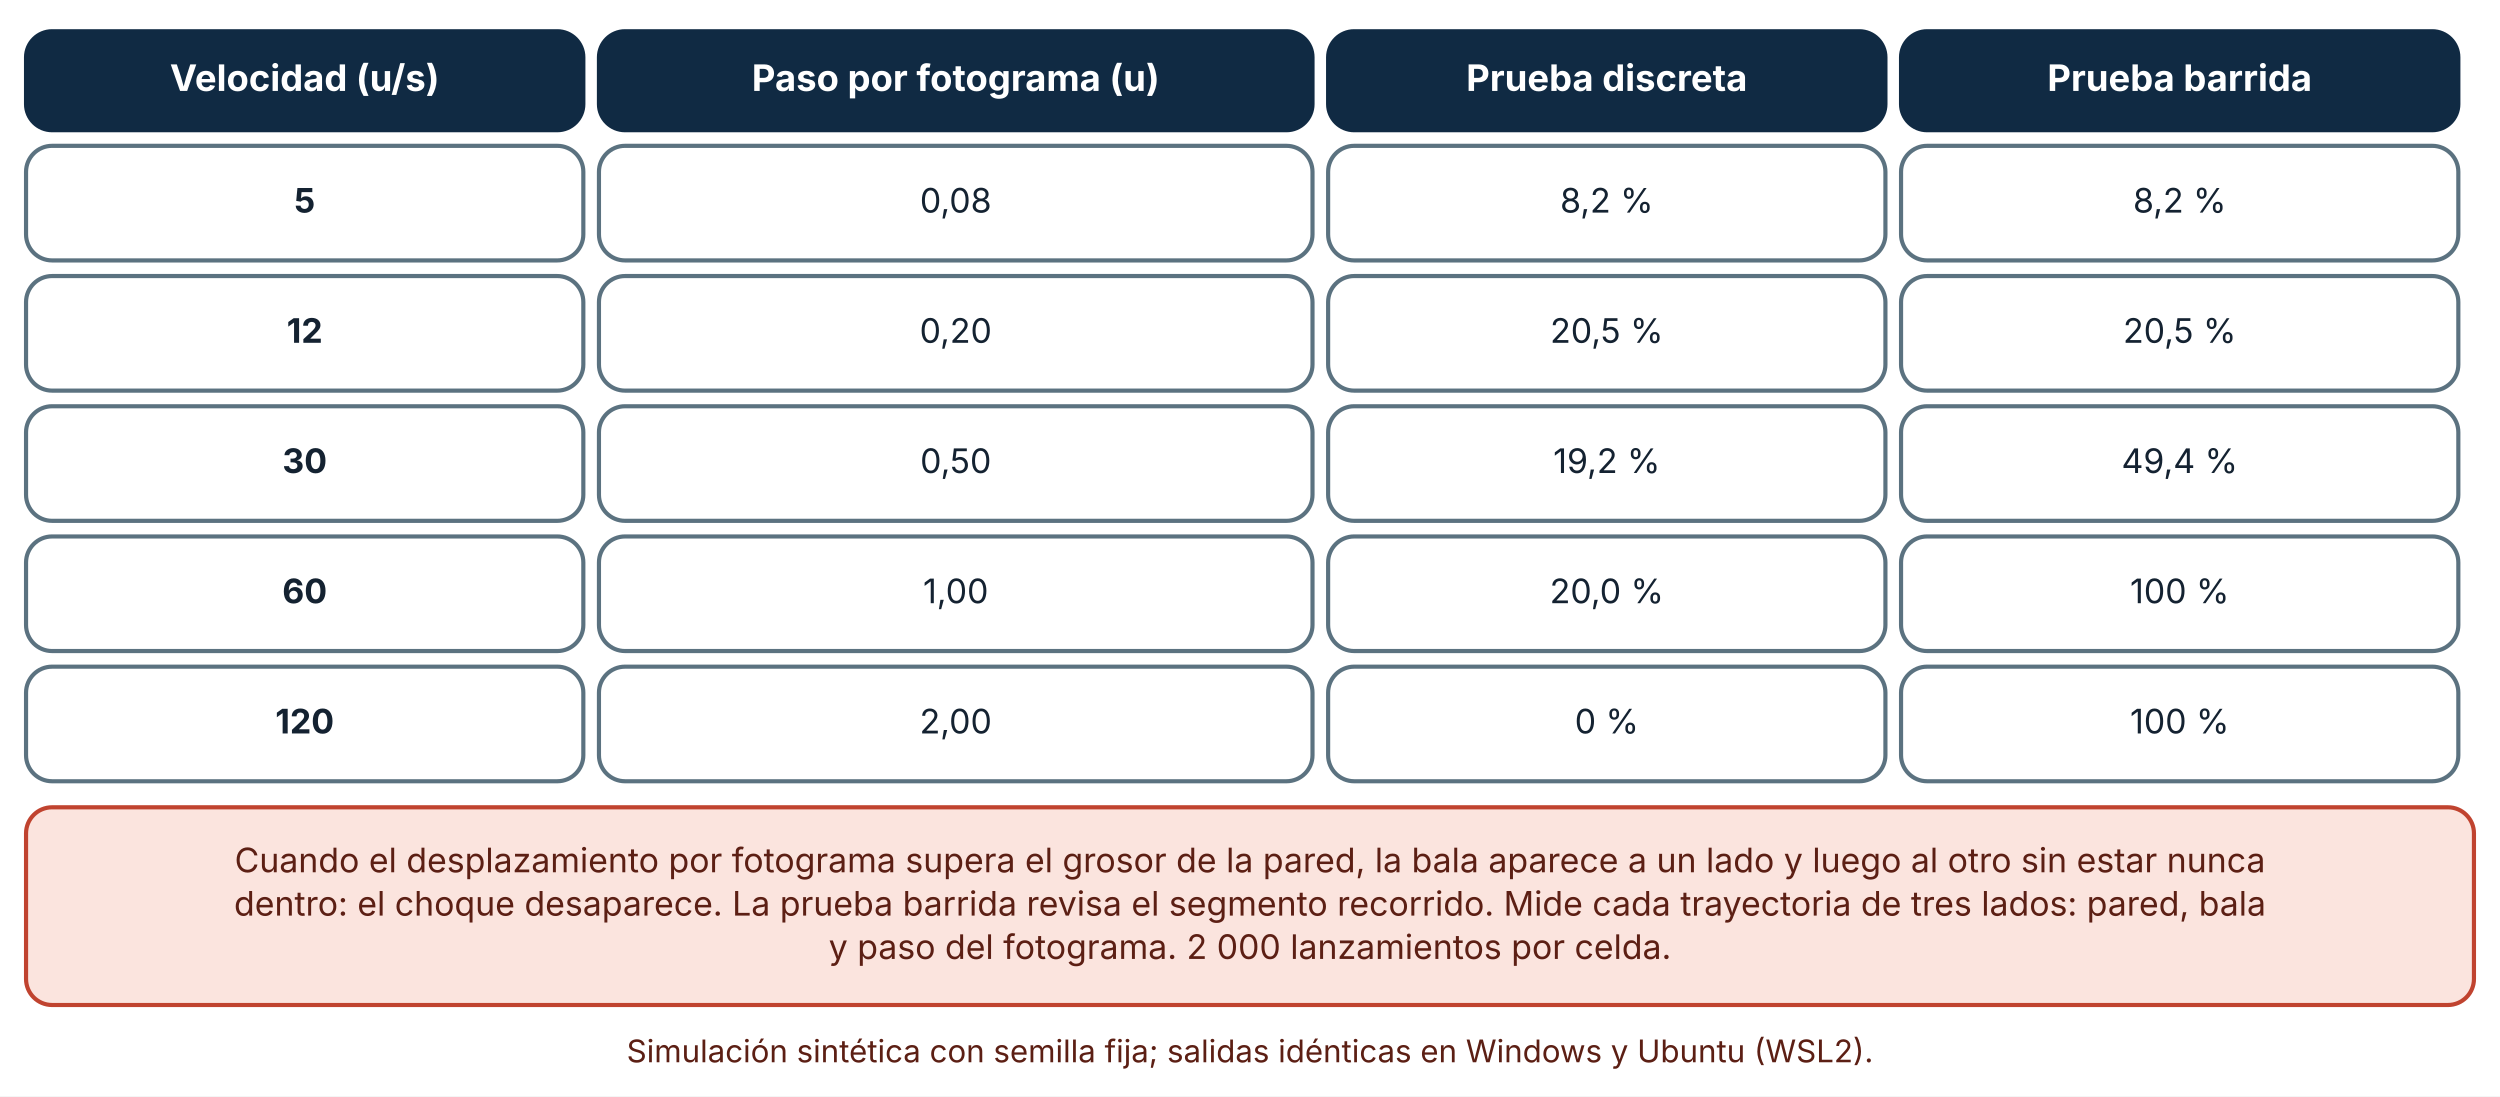
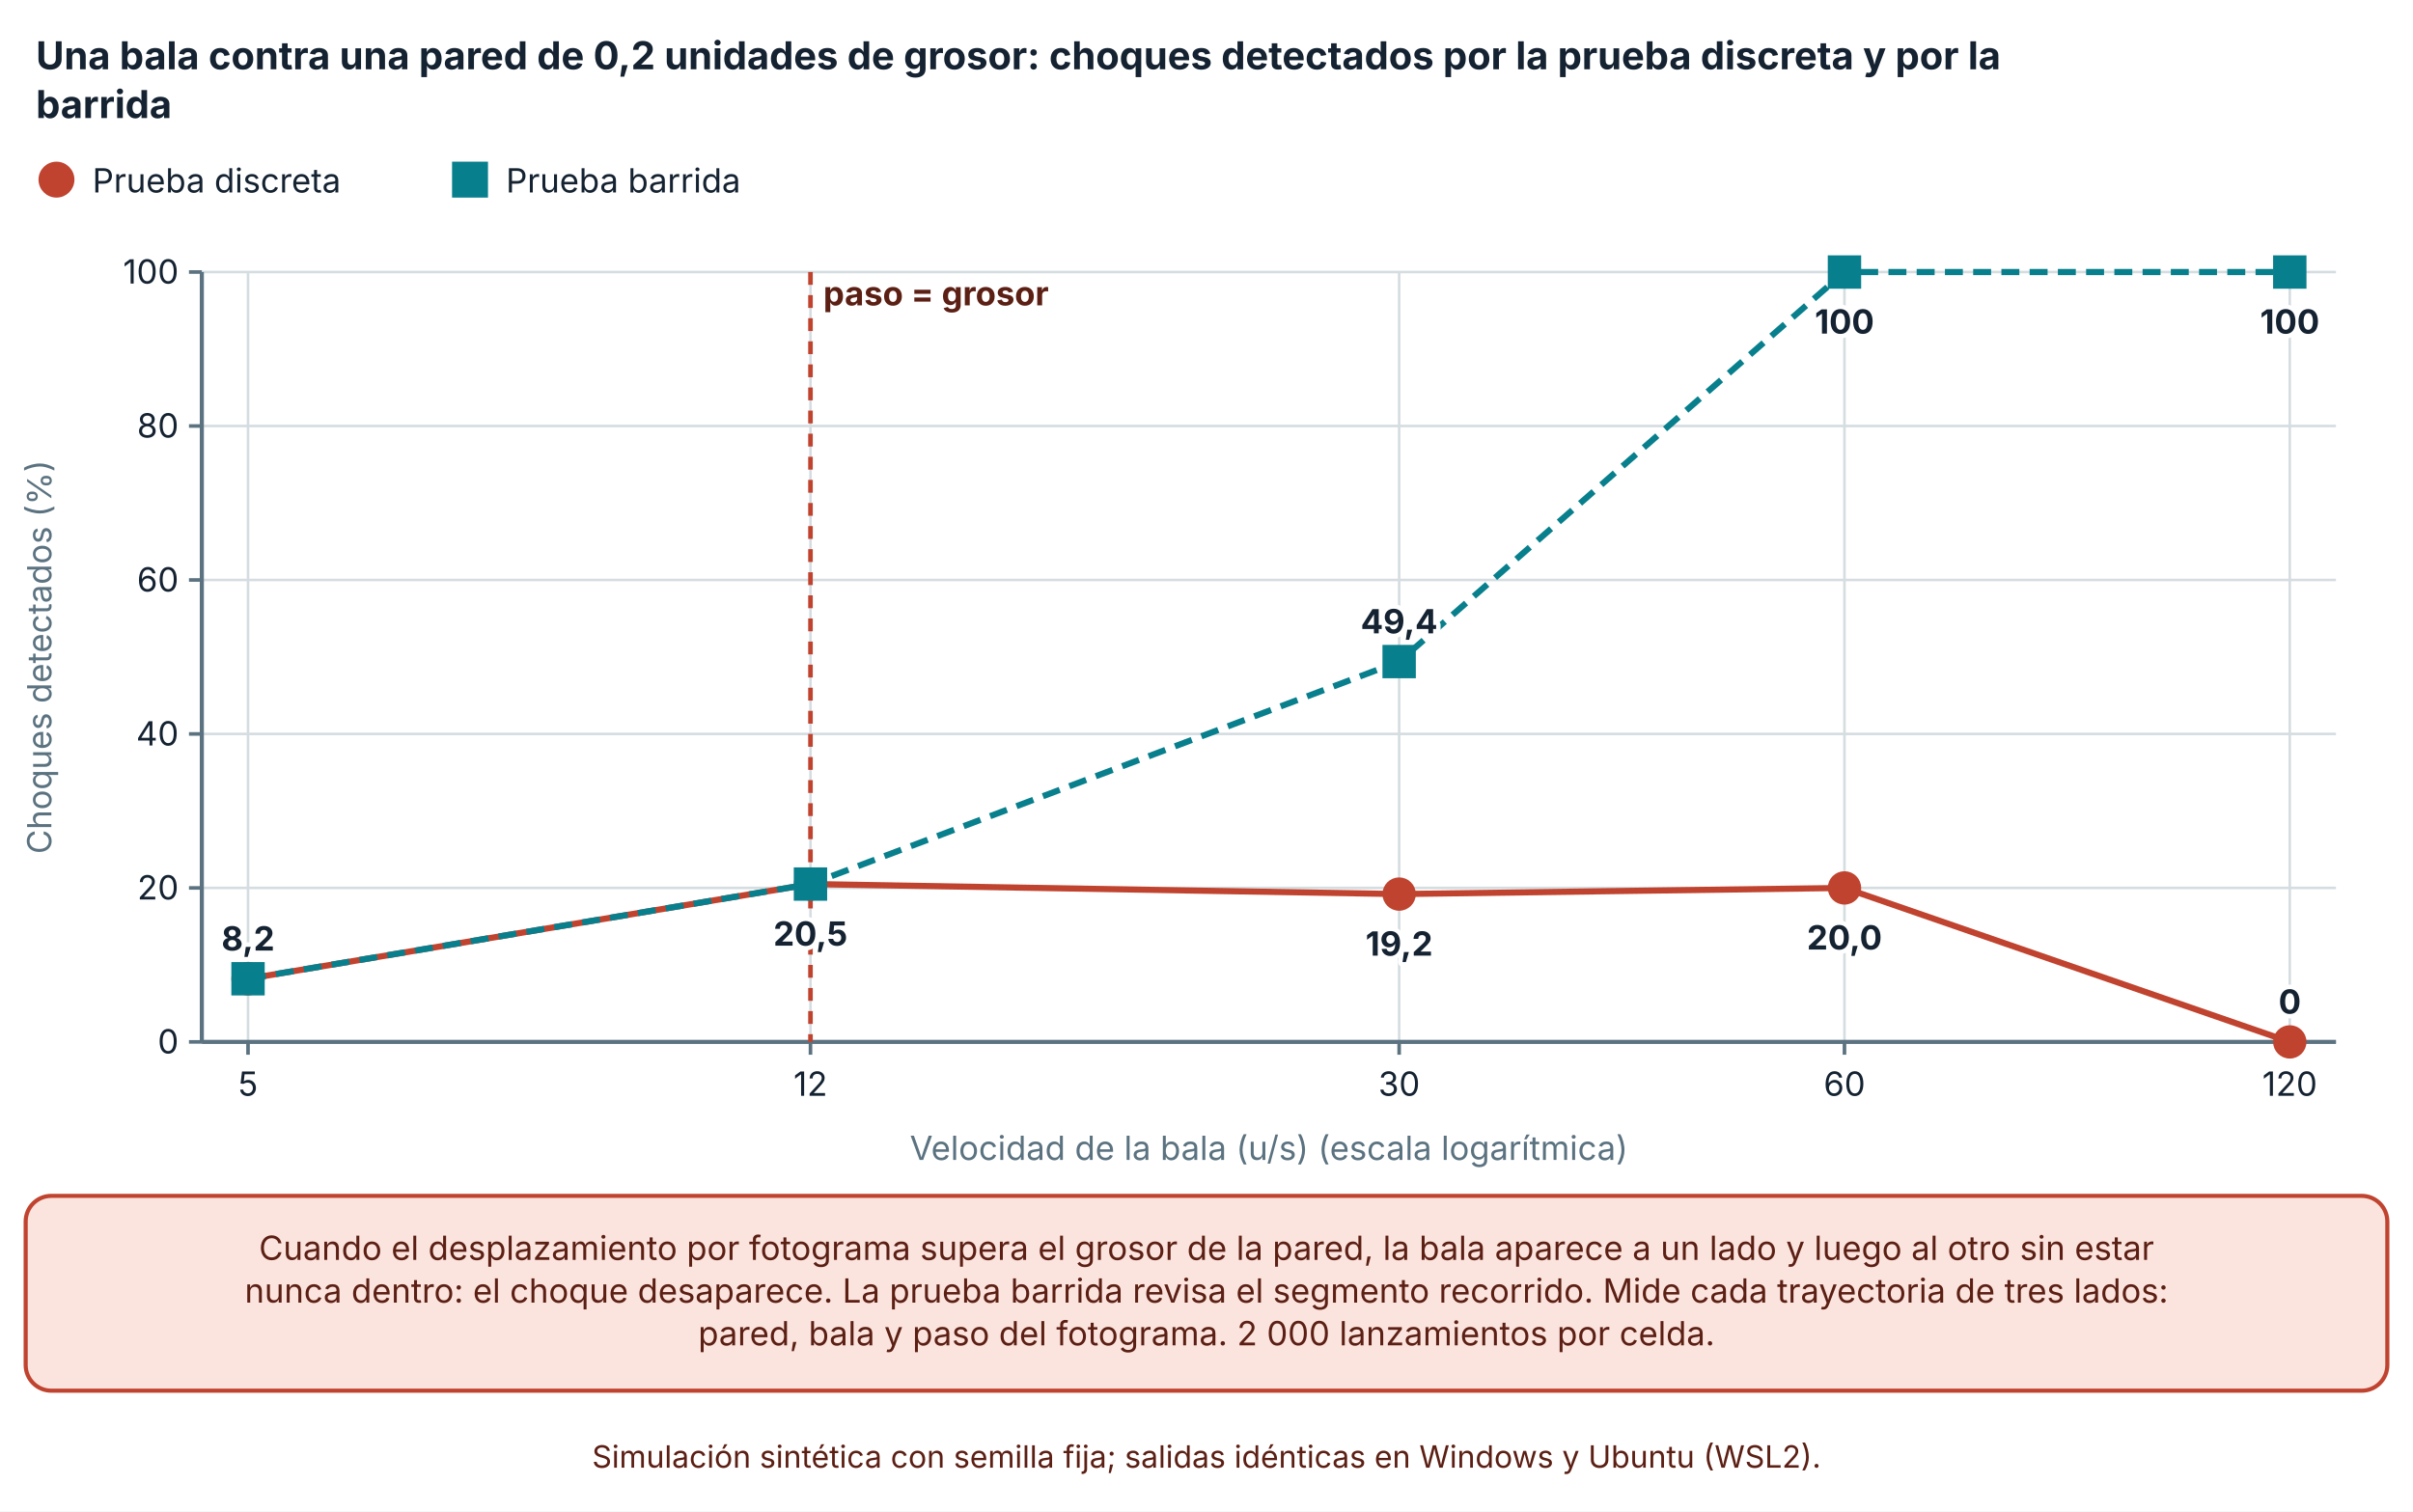
- <svg xmlns="http://www.w3.org/2000/svg" viewBox="0 0 960 421" width="960" height="421" role="img" aria-labelledby="t d" font-family="Inter, 'Segoe UI', system-ui, -apple-system, sans-serif">
+ <svg xmlns="http://www.w3.org/2000/svg" viewBox="0 0 940 589" width="940" height="589" role="img" aria-labelledby="t d" font-family="Inter, 'Segoe UI', system-ui, -apple-system, sans-serif">
  <defs>
    <marker id="arrow" viewBox="0 0 10 10" refX="9" refY="5" markerWidth="8" markerHeight="8" orient="auto-start-reverse">
      <path d="M0,0 L10,5 L0,10 z" fill="#32505f" />
    </marker>
    <marker id="arrow-coral" viewBox="0 0 10 10" refX="9" refY="5" markerWidth="8" markerHeight="8" orient="auto-start-reverse">
      <path d="M0,0 L10,5 L0,10 z" fill="#c0432f" />
    </marker>
  </defs>
-   <rect width="960" height="421" fill="#ffffff" />
-   <rect x="10" y="12" width="214" height="38" rx="10" fill="#102a43" stroke="#102a43" stroke-width="1.6" />
-   <text x="117" y="34.92" font-size="14" text-anchor="middle" font-weight="700" fill="#ffffff">
-     <tspan x="117" dy="0">Velocidad (u/s)</tspan>
+   <rect width="940" height="589" fill="#ffffff" />
+   <text x="14" y="27" font-size="15" text-anchor="start" font-weight="700" fill="#142231">
+     <tspan x="14" dy="0">Una bala contra una pared de 0,2 unidades de grosor: choques detectados por la prueba discreta y por la</tspan>
  </text>
-   <rect x="230" y="12" width="274" height="38" rx="10" fill="#102a43" stroke="#102a43" stroke-width="1.6" />
-   <text x="367" y="34.92" font-size="14" text-anchor="middle" font-weight="700" fill="#ffffff">
-     <tspan x="367" dy="0">Paso por fotograma (u)</tspan>
+   <text x="14" y="46" font-size="15" text-anchor="start" font-weight="700" fill="#142231">
+     <tspan x="14" dy="0">barrida</tspan>
  </text>
-   <rect x="510" y="12" width="214" height="38" rx="10" fill="#102a43" stroke="#102a43" stroke-width="1.6" />
-   <text x="617" y="34.92" font-size="14" text-anchor="middle" font-weight="700" fill="#ffffff">
-     <tspan x="617" dy="0">Prueba discreta</tspan>
+   <circle cx="22" cy="70" r="6" fill="#c0432f" stroke="#c0432f" stroke-width="2" />
+   <text x="36" y="75" font-size="13" text-anchor="start" font-weight="400" fill="#142231">
+     <tspan x="36" dy="0">Prueba discreta</tspan>
  </text>
-   <rect x="730" y="12" width="214" height="38" rx="10" fill="#102a43" stroke="#102a43" stroke-width="1.6" />
-   <text x="837" y="34.92" font-size="14" text-anchor="middle" font-weight="700" fill="#ffffff">
-     <tspan x="837" dy="0">Prueba barrida</tspan>
+   <rect x="177.1" y="64" width="12" height="12" fill="#087f8c" stroke="#087f8c" stroke-width="2" />
+   <text x="197.1" y="75" font-size="13" text-anchor="start" font-weight="400" fill="#142231">
+     <tspan x="197.1" dy="0">Prueba barrida</tspan>
  </text>
-   <rect x="10" y="56" width="214" height="44" rx="10" fill="#ffffff" stroke="#5b7280" stroke-width="1.6" />
-   <text x="117" y="81.64" font-size="13" text-anchor="middle" font-weight="700" fill="#142231">
-     <tspan x="117" dy="0">5</tspan>
+   <line x1="78.62" y1="406" x2="910" y2="406" stroke="#d5dde1" stroke-width="1" />
+   <line x1="73.62" y1="406" x2="78.62" y2="406" stroke="#5b7280" stroke-width="1.4" />
+   <text x="69.62" y="410.5" font-size="13" text-anchor="end" font-weight="400" fill="#142231">
+     <tspan x="69.62" dy="0">0</tspan>
  </text>
-   <rect x="230" y="56" width="274" height="44" rx="10" fill="#ffffff" stroke="#5b7280" stroke-width="1.6" />
-   <text x="367" y="81.64" font-size="13" text-anchor="middle" font-weight="400" fill="#142231">
-     <tspan x="367" dy="0">0,08</tspan>
+   <line x1="78.62" y1="346" x2="910" y2="346" stroke="#d5dde1" stroke-width="1" />
+   <line x1="73.62" y1="346" x2="78.62" y2="346" stroke="#5b7280" stroke-width="1.4" />
+   <text x="69.62" y="350.5" font-size="13" text-anchor="end" font-weight="400" fill="#142231">
+     <tspan x="69.62" dy="0">20</tspan>
  </text>
-   <rect x="510" y="56" width="214" height="44" rx="10" fill="#ffffff" stroke="#5b7280" stroke-width="1.6" />
-   <text x="617" y="81.64" font-size="13" text-anchor="middle" font-weight="400" fill="#142231">
-     <tspan x="617" dy="0">8,2 %</tspan>
+   <line x1="78.62" y1="286" x2="910" y2="286" stroke="#d5dde1" stroke-width="1" />
+   <line x1="73.62" y1="286" x2="78.62" y2="286" stroke="#5b7280" stroke-width="1.4" />
+   <text x="69.62" y="290.5" font-size="13" text-anchor="end" font-weight="400" fill="#142231">
+     <tspan x="69.62" dy="0">40</tspan>
  </text>
-   <rect x="730" y="56" width="214" height="44" rx="10" fill="#ffffff" stroke="#5b7280" stroke-width="1.6" />
-   <text x="837" y="81.64" font-size="13" text-anchor="middle" font-weight="400" fill="#142231">
-     <tspan x="837" dy="0">8,2 %</tspan>
+   <line x1="78.62" y1="226" x2="910" y2="226" stroke="#d5dde1" stroke-width="1" />
+   <line x1="73.62" y1="226" x2="78.62" y2="226" stroke="#5b7280" stroke-width="1.4" />
+   <text x="69.62" y="230.5" font-size="13" text-anchor="end" font-weight="400" fill="#142231">
+     <tspan x="69.62" dy="0">60</tspan>
  </text>
-   <rect x="10" y="106" width="214" height="44" rx="10" fill="#ffffff" stroke="#5b7280" stroke-width="1.6" />
-   <text x="117" y="131.64" font-size="13" text-anchor="middle" font-weight="700" fill="#142231">
-     <tspan x="117" dy="0">12</tspan>
+   <line x1="78.62" y1="166" x2="910" y2="166" stroke="#d5dde1" stroke-width="1" />
+   <line x1="73.62" y1="166" x2="78.62" y2="166" stroke="#5b7280" stroke-width="1.4" />
+   <text x="69.62" y="170.5" font-size="13" text-anchor="end" font-weight="400" fill="#142231">
+     <tspan x="69.62" dy="0">80</tspan>
  </text>
-   <rect x="230" y="106" width="274" height="44" rx="10" fill="#ffffff" stroke="#5b7280" stroke-width="1.6" />
-   <text x="367" y="131.64" font-size="13" text-anchor="middle" font-weight="400" fill="#142231">
-     <tspan x="367" dy="0">0,20</tspan>
+   <line x1="78.62" y1="106" x2="910" y2="106" stroke="#d5dde1" stroke-width="1" />
+   <line x1="73.62" y1="106" x2="78.62" y2="106" stroke="#5b7280" stroke-width="1.4" />
+   <text x="69.62" y="110.5" font-size="13" text-anchor="end" font-weight="400" fill="#142231">
+     <tspan x="69.62" dy="0">100</tspan>
  </text>
-   <rect x="510" y="106" width="214" height="44" rx="10" fill="#ffffff" stroke="#5b7280" stroke-width="1.6" />
-   <text x="617" y="131.64" font-size="13" text-anchor="middle" font-weight="400" fill="#142231">
-     <tspan x="617" dy="0">20,5 %</tspan>
+   <line x1="78.62" y1="106" x2="78.62" y2="406" stroke="#5b7280" stroke-width="1.6" />
+   <line x1="96.62" y1="106" x2="96.62" y2="406" stroke="#d5dde1" stroke-width="1" />
+   <line x1="96.62" y1="406" x2="96.62" y2="411" stroke="#5b7280" stroke-width="1.4" />
+   <text x="96.62" y="427" font-size="13" text-anchor="middle" font-weight="400" fill="#142231">
+     <tspan x="96.62" dy="0">5</tspan>
  </text>
-   <rect x="730" y="106" width="214" height="44" rx="10" fill="#ffffff" stroke="#5b7280" stroke-width="1.6" />
-   <text x="837" y="131.64" font-size="13" text-anchor="middle" font-weight="400" fill="#142231">
-     <tspan x="837" dy="0">20,5 %</tspan>
+   <line x1="315.726" y1="106" x2="315.726" y2="406" stroke="#d5dde1" stroke-width="1" />
+   <line x1="315.726" y1="406" x2="315.726" y2="411" stroke="#5b7280" stroke-width="1.4" />
+   <text x="315.726" y="427" font-size="13" text-anchor="middle" font-weight="400" fill="#142231">
+     <tspan x="315.726" dy="0">12</tspan>
  </text>
-   <rect x="10" y="156" width="214" height="44" rx="10" fill="#ffffff" stroke="#5b7280" stroke-width="1.6" />
-   <text x="117" y="181.64" font-size="13" text-anchor="middle" font-weight="700" fill="#142231">
-     <tspan x="117" dy="0">30</tspan>
+   <line x1="545.048" y1="106" x2="545.048" y2="406" stroke="#d5dde1" stroke-width="1" />
+   <line x1="545.048" y1="406" x2="545.048" y2="411" stroke="#5b7280" stroke-width="1.4" />
+   <text x="545.048" y="427" font-size="13" text-anchor="middle" font-weight="400" fill="#142231">
+     <tspan x="545.048" dy="0">30</tspan>
  </text>
-   <rect x="230" y="156" width="274" height="44" rx="10" fill="#ffffff" stroke="#5b7280" stroke-width="1.6" />
-   <text x="367" y="181.64" font-size="13" text-anchor="middle" font-weight="400" fill="#142231">
-     <tspan x="367" dy="0">0,50</tspan>
+   <line x1="718.524" y1="106" x2="718.524" y2="406" stroke="#d5dde1" stroke-width="1" />
+   <line x1="718.524" y1="406" x2="718.524" y2="411" stroke="#5b7280" stroke-width="1.4" />
+   <text x="718.524" y="427" font-size="13" text-anchor="middle" font-weight="400" fill="#142231">
+     <tspan x="718.524" dy="0">60</tspan>
  </text>
-   <rect x="510" y="156" width="214" height="44" rx="10" fill="#ffffff" stroke="#5b7280" stroke-width="1.6" />
-   <text x="617" y="181.64" font-size="13" text-anchor="middle" font-weight="400" fill="#142231">
-     <tspan x="617" dy="0">19,2 %</tspan>
+   <line x1="892" y1="106" x2="892" y2="406" stroke="#d5dde1" stroke-width="1" />
+   <line x1="892" y1="406" x2="892" y2="411" stroke="#5b7280" stroke-width="1.4" />
+   <text x="892" y="427" font-size="13" text-anchor="middle" font-weight="400" fill="#142231">
+     <tspan x="892" dy="0">120</tspan>
  </text>
-   <rect x="730" y="156" width="214" height="44" rx="10" fill="#ffffff" stroke="#5b7280" stroke-width="1.6" />
-   <text x="837" y="181.64" font-size="13" text-anchor="middle" font-weight="400" fill="#142231">
-     <tspan x="837" dy="0">49,4 %</tspan>
+   <line x1="78.62" y1="406" x2="910" y2="406" stroke="#5b7280" stroke-width="1.6" />
+   <text x="20" y="256" font-size="13" text-anchor="middle" font-weight="400" fill="#5b7280" transform="rotate(-90 20 256)">Choques detectados (%)</text>
+   <text x="494.31" y="452" font-size="13" text-anchor="middle" font-weight="400" fill="#5b7280">
+     <tspan x="494.31" dy="0">Velocidad de la bala (u/s) (escala logarítmica)</tspan>
  </text>
-   <rect x="10" y="206" width="214" height="44" rx="10" fill="#ffffff" stroke="#5b7280" stroke-width="1.6" />
-   <text x="117" y="231.64" font-size="13" text-anchor="middle" font-weight="700" fill="#142231">
-     <tspan x="117" dy="0">60</tspan>
+   <line x1="315.726" y1="106" x2="315.726" y2="406" stroke="#c0432f" stroke-width="1.8" stroke-dasharray="5 4" />
+   <text x="320.726" y="119" font-size="13" text-anchor="start" font-weight="700" fill="#5c1f14">
+     <tspan x="320.726" dy="0">paso = grosor</tspan>
  </text>
-   <rect x="230" y="206" width="274" height="44" rx="10" fill="#ffffff" stroke="#5b7280" stroke-width="1.6" />
-   <text x="367" y="231.64" font-size="13" text-anchor="middle" font-weight="400" fill="#142231">
-     <tspan x="367" dy="0">1,00</tspan>
+   <polyline points="96.62,381.4 315.726,344.5 545.048,348.4 718.524,346 892,406" fill="none" stroke="#c0432f" stroke-width="2.4" />
+   <circle cx="96.62" cy="381.4" r="5.5" fill="#c0432f" stroke="#c0432f" stroke-width="2" />
+   <text x="96.62" y="370.4" font-size="13" text-anchor="middle" font-weight="700" fill="#142231" stroke="#ffffff" stroke-width="3.5" stroke-linejoin="round" paint-order="stroke">
+     <tspan x="96.62" dy="0">8,2</tspan>
  </text>
-   <rect x="510" y="206" width="214" height="44" rx="10" fill="#ffffff" stroke="#5b7280" stroke-width="1.6" />
-   <text x="617" y="231.64" font-size="13" text-anchor="middle" font-weight="400" fill="#142231">
-     <tspan x="617" dy="0">20,0 %</tspan>
+   <circle cx="315.726" cy="344.5" r="5.5" fill="#c0432f" stroke="#c0432f" stroke-width="2" />
+   <text x="315.726" y="368.5" font-size="13" text-anchor="middle" font-weight="700" fill="#142231" stroke="#ffffff" stroke-width="3.5" stroke-linejoin="round" paint-order="stroke">
+     <tspan x="315.726" dy="0">20,5</tspan>
  </text>
-   <rect x="730" y="206" width="214" height="44" rx="10" fill="#ffffff" stroke="#5b7280" stroke-width="1.6" />
-   <text x="837" y="231.64" font-size="13" text-anchor="middle" font-weight="400" fill="#142231">
-     <tspan x="837" dy="0">100 %</tspan>
+   <circle cx="545.048" cy="348.4" r="5.5" fill="#c0432f" stroke="#c0432f" stroke-width="2" />
+   <text x="545.048" y="372.4" font-size="13" text-anchor="middle" font-weight="700" fill="#142231" stroke="#ffffff" stroke-width="3.5" stroke-linejoin="round" paint-order="stroke">
+     <tspan x="545.048" dy="0">19,2</tspan>
  </text>
-   <rect x="10" y="256" width="214" height="44" rx="10" fill="#ffffff" stroke="#5b7280" stroke-width="1.6" />
-   <text x="117" y="281.64" font-size="13" text-anchor="middle" font-weight="700" fill="#142231">
-     <tspan x="117" dy="0">120</tspan>
+   <circle cx="718.524" cy="346" r="5.5" fill="#c0432f" stroke="#c0432f" stroke-width="2" />
+   <text x="718.524" y="370" font-size="13" text-anchor="middle" font-weight="700" fill="#142231" stroke="#ffffff" stroke-width="3.5" stroke-linejoin="round" paint-order="stroke">
+     <tspan x="718.524" dy="0">20,0</tspan>
  </text>
-   <rect x="230" y="256" width="274" height="44" rx="10" fill="#ffffff" stroke="#5b7280" stroke-width="1.6" />
-   <text x="367" y="281.64" font-size="13" text-anchor="middle" font-weight="400" fill="#142231">
-     <tspan x="367" dy="0">2,00</tspan>
+   <circle cx="892" cy="406" r="5.5" fill="#c0432f" stroke="#c0432f" stroke-width="2" />
+   <text x="892" y="395" font-size="13" text-anchor="middle" font-weight="700" fill="#142231" stroke="#ffffff" stroke-width="3.5" stroke-linejoin="round" paint-order="stroke">
+     <tspan x="892" dy="0">0</tspan>
  </text>
-   <rect x="510" y="256" width="214" height="44" rx="10" fill="#ffffff" stroke="#5b7280" stroke-width="1.6" />
-   <text x="617" y="281.64" font-size="13" text-anchor="middle" font-weight="400" fill="#142231">
-     <tspan x="617" dy="0">0 %</tspan>
+   <polyline points="96.62,381.4 315.726,344.5 545.048,257.8 718.524,106 892,106" fill="none" stroke="#087f8c" stroke-width="2.4" stroke-dasharray="7 4" />
+   <rect x="91.12" y="375.9" width="11" height="11" fill="#087f8c" stroke="#087f8c" stroke-width="2" />
+   <rect x="310.226" y="339" width="11" height="11" fill="#087f8c" stroke="#087f8c" stroke-width="2" />
+   <rect x="539.548" y="252.3" width="11" height="11" fill="#087f8c" stroke="#087f8c" stroke-width="2" />
+   <text x="545.048" y="246.8" font-size="13" text-anchor="middle" font-weight="700" fill="#142231" stroke="#ffffff" stroke-width="3.5" stroke-linejoin="round" paint-order="stroke">
+     <tspan x="545.048" dy="0">49,4</tspan>
  </text>
-   <rect x="730" y="256" width="214" height="44" rx="10" fill="#ffffff" stroke="#5b7280" stroke-width="1.6" />
-   <text x="837" y="281.64" font-size="13" text-anchor="middle" font-weight="400" fill="#142231">
-     <tspan x="837" dy="0">100 %</tspan>
+   <rect x="713.024" y="100.5" width="11" height="11" fill="#087f8c" stroke="#087f8c" stroke-width="2" />
+   <text x="718.524" y="130" font-size="13" text-anchor="middle" font-weight="700" fill="#142231" stroke="#ffffff" stroke-width="3.5" stroke-linejoin="round" paint-order="stroke">
+     <tspan x="718.524" dy="0">100</tspan>
  </text>
-   <rect x="10" y="310" width="940" height="75.92" rx="10" fill="#fbe4de" stroke="#c0432f" stroke-width="1.6" />
-   <text x="480" y="334.96" font-size="13" text-anchor="middle" font-weight="400" fill="#5c1f14">
-     <tspan x="480" dy="0">Cuando el desplazamiento por fotograma supera el grosor de la pared, la bala aparece a un lado y luego al otro sin estar nunca</tspan>
+   <rect x="886.5" y="100.5" width="11" height="11" fill="#087f8c" stroke="#087f8c" stroke-width="2" />
+   <text x="892" y="130" font-size="13" text-anchor="middle" font-weight="700" fill="#142231" stroke="#ffffff" stroke-width="3.5" stroke-linejoin="round" paint-order="stroke">
+     <tspan x="892" dy="0">100</tspan>
  </text>
-   <text x="480" y="351.6" font-size="13" text-anchor="middle" font-weight="400" fill="#5c1f14">
-     <tspan x="480" dy="0">dentro: el choque desaparece. La prueba barrida revisa el segmento recorrido. Mide cada trayectoria de tres lados: pared, bala</tspan>
+   <rect x="10" y="466" width="920" height="75.92" rx="10" fill="#fbe4de" stroke="#c0432f" stroke-width="1.6" />
+   <text x="470" y="490.96" font-size="13" text-anchor="middle" font-weight="400" fill="#5c1f14">
+     <tspan x="470" dy="0">Cuando el desplazamiento por fotograma supera el grosor de la pared, la bala aparece a un lado y luego al otro sin estar</tspan>
  </text>
-   <text x="480" y="368.24" font-size="13" text-anchor="middle" font-weight="400" fill="#5c1f14">
-     <tspan x="480" dy="0">y paso del fotograma. 2 000 lanzamientos por celda.</tspan>
+   <text x="470" y="507.6" font-size="13" text-anchor="middle" font-weight="400" fill="#5c1f14">
+     <tspan x="470" dy="0">nunca dentro: el choque desaparece. La prueba barrida revisa el segmento recorrido. Mide cada trayectoria de tres lados:</tspan>
  </text>
-   <text x="480" y="407.92" font-size="12" text-anchor="middle" font-weight="400" fill="#5c1f14">
-     <tspan x="480" dy="0">Simulación sintética con semilla fija; salidas idénticas en Windows y Ubuntu (WSL2).</tspan>
+   <text x="470" y="524.24" font-size="13" text-anchor="middle" font-weight="400" fill="#5c1f14">
+     <tspan x="470" dy="0">pared, bala y paso del fotograma. 2 000 lanzamientos por celda.</tspan>
+   </text>
+   <text x="470" y="571.92" font-size="12" text-anchor="middle" font-weight="400" fill="#5c1f14">
+     <tspan x="470" dy="0">Simulación sintética con semilla fija; salidas idénticas en Windows y Ubuntu (WSL2).</tspan>
  </text>
</svg>
